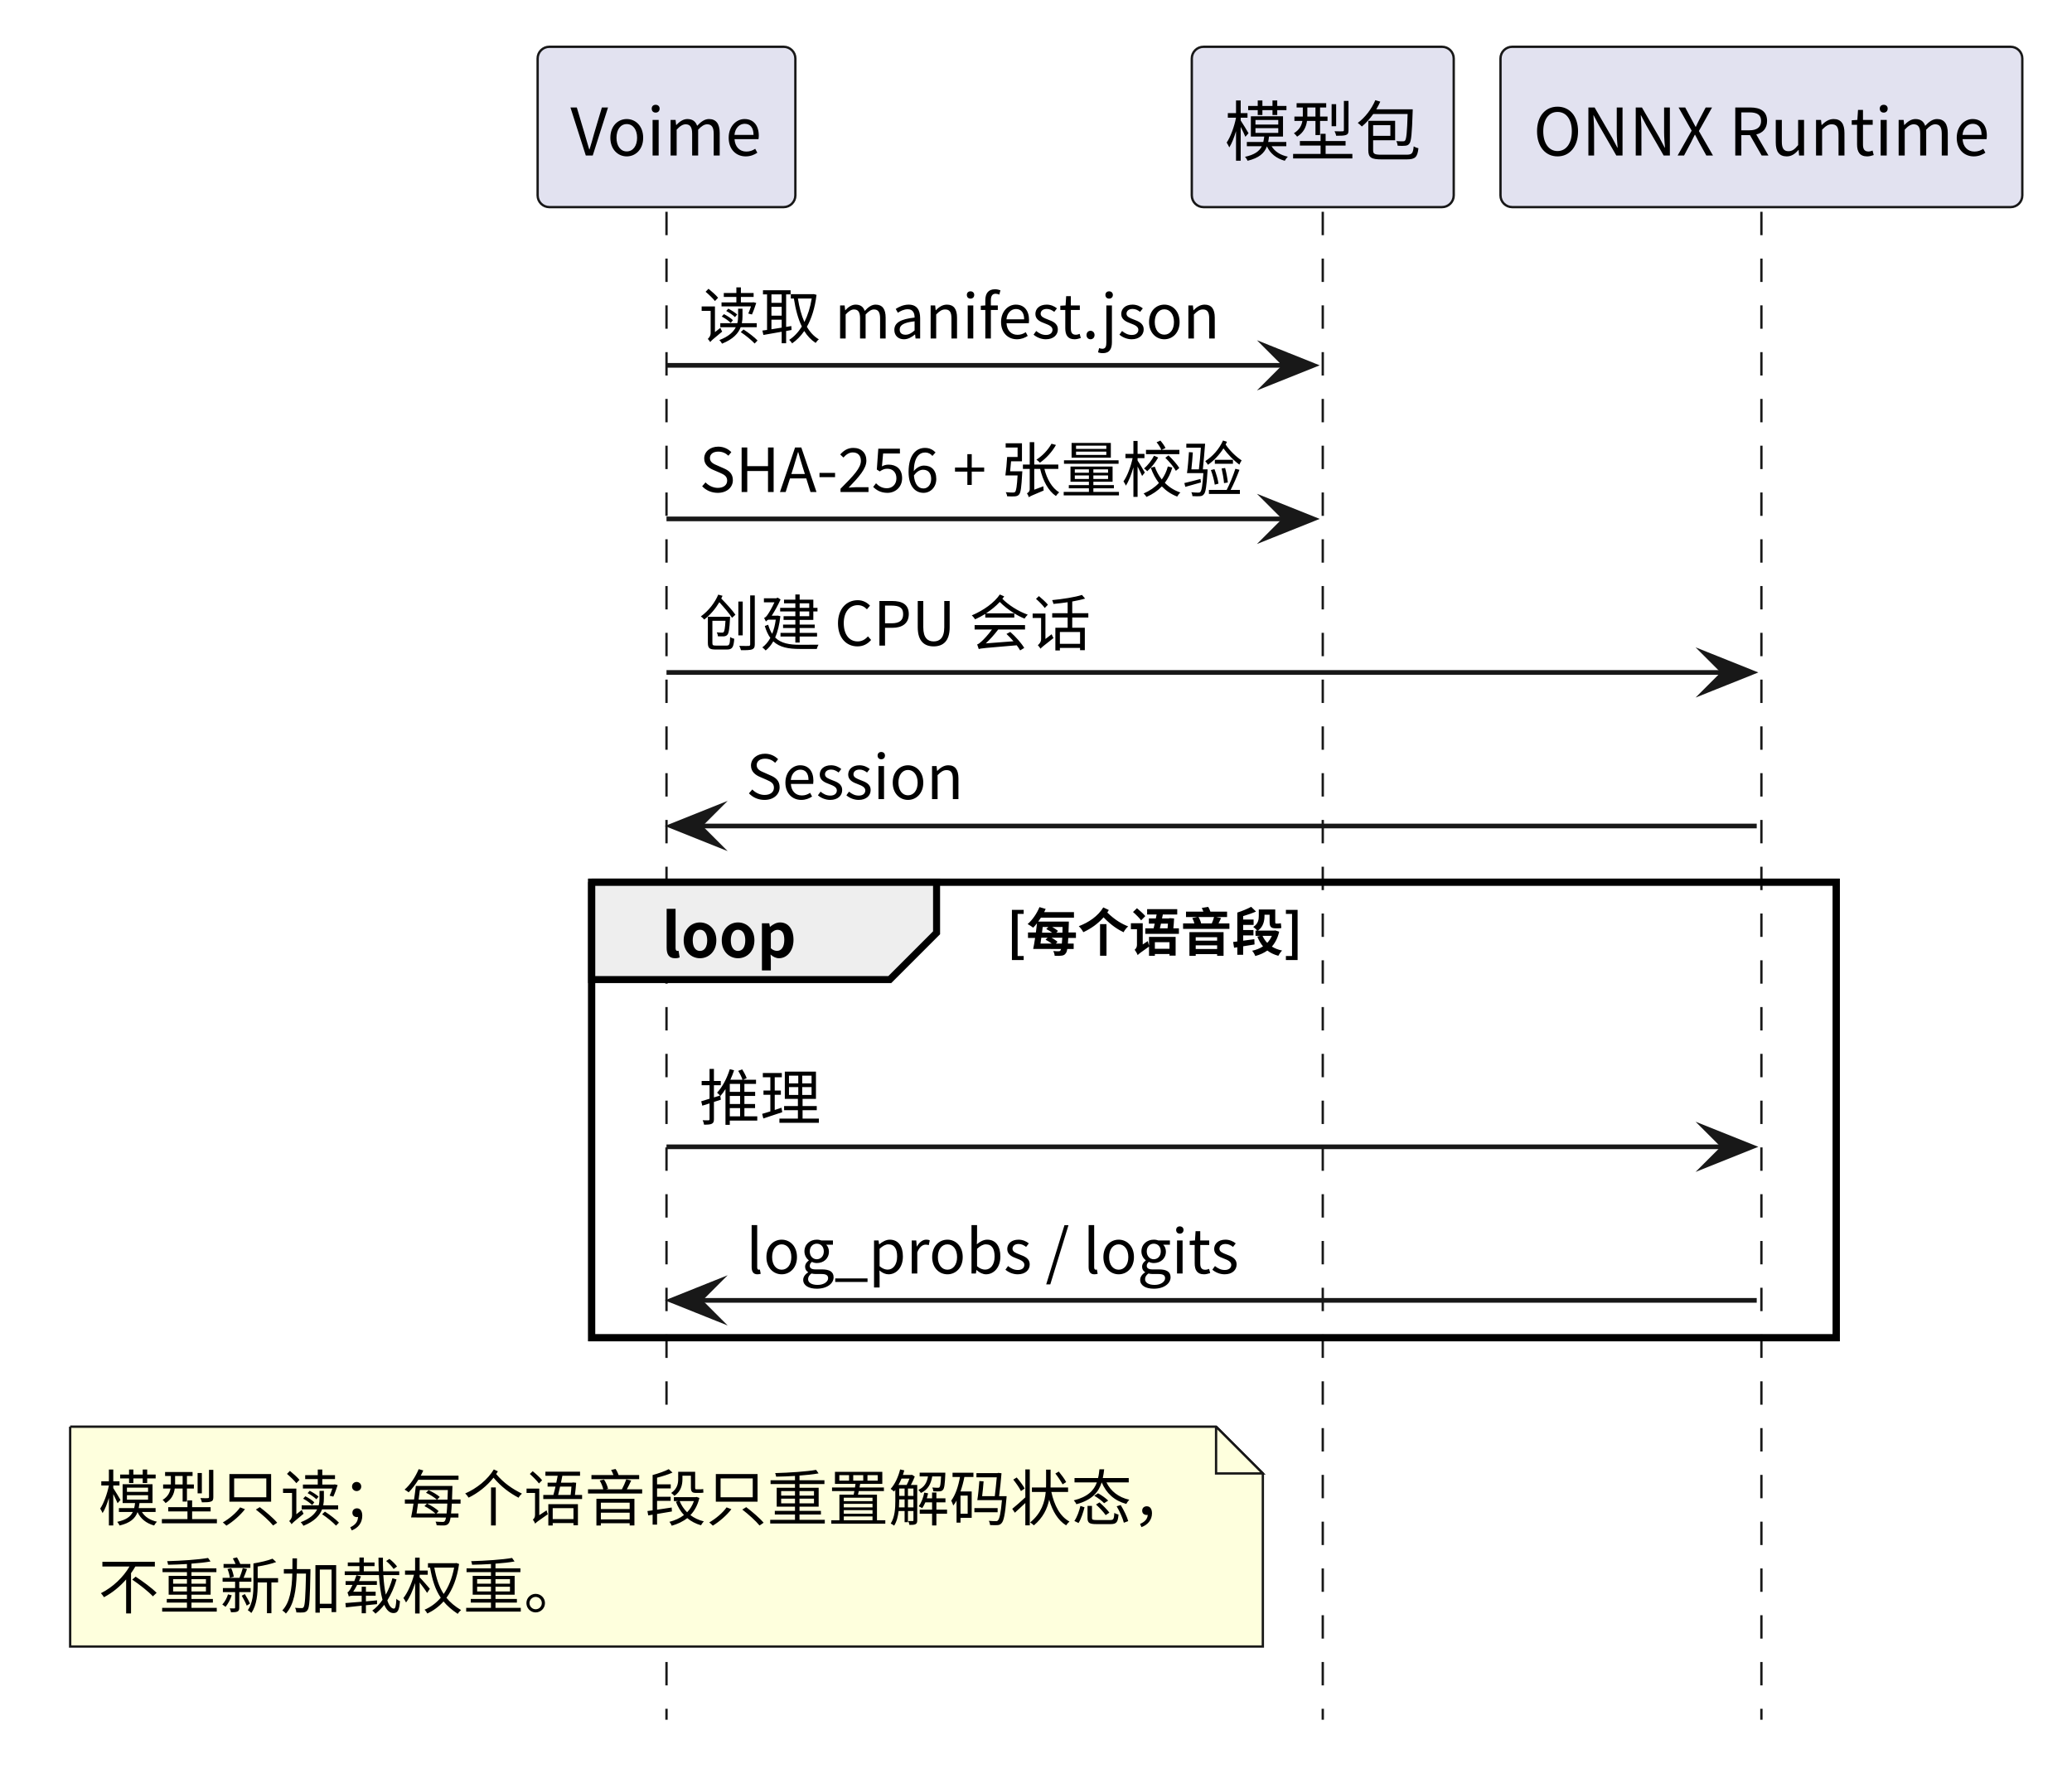
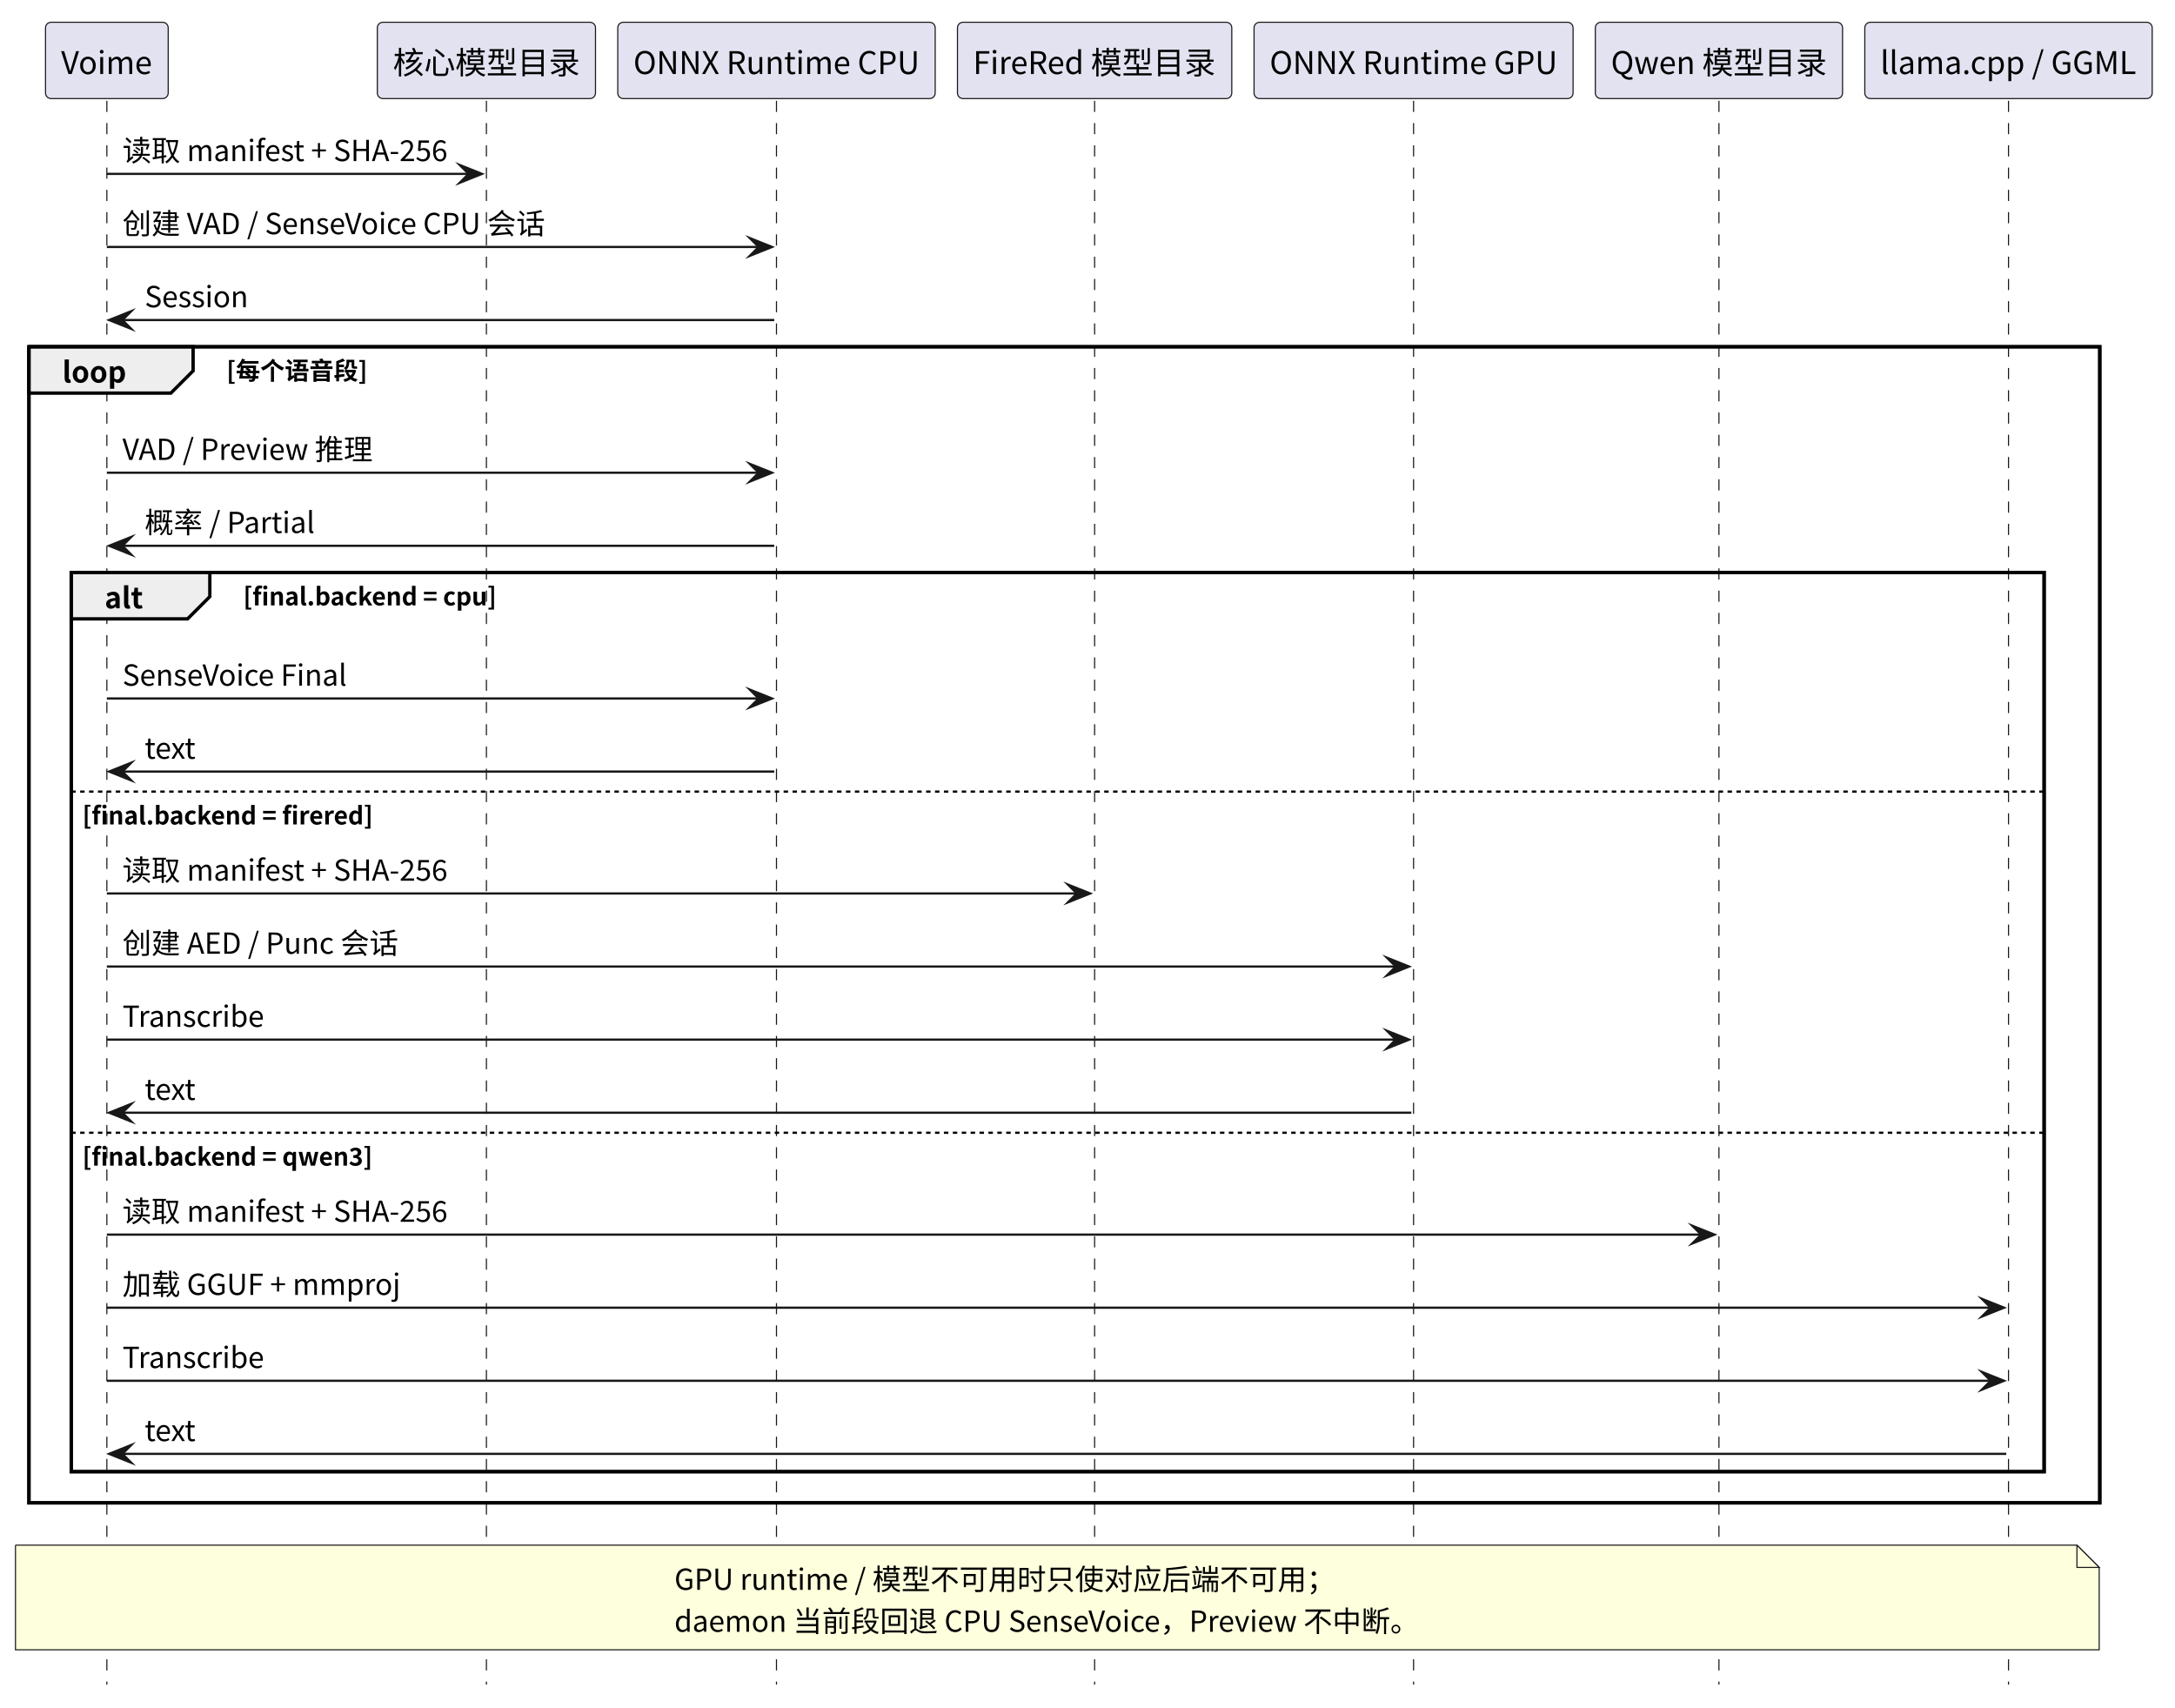
- <svg xmlns="http://www.w3.org/2000/svg" version="1.1" data-diagram-type="SEQUENCE" style="width:443px;height:378px;background:#FFFFFF;" width="443px" height="378px" viewBox="0 0 443 378" zoomAndPan="magnify" preserveAspectRatio="none" contentStyleType="text/css">
+ <svg xmlns="http://www.w3.org/2000/svg" version="1.1" data-diagram-type="SEQUENCE" style="width:977px;height:767px;background:#FFFFFF;" width="977px" height="767px" viewBox="0 0 977 767" zoomAndPan="magnify" preserveAspectRatio="none" contentStyleType="text/css">
  <defs />
  <g font-family="sans-serif" lengthAdjust="spacing">
-     <rect x="126.5" y="188.568" width="266.094" height="97.4" fill="none" style="stroke:#000;stroke-width:1.5;" />
+     <rect x="13" y="155.744" width="930.212" height="519.248" fill="none" style="stroke:#000;stroke-width:1.5;" />
+     <rect x="32" y="257.144" width="886.212" height="403.848" fill="none" style="stroke:#000;stroke-width:1.5;" />
    <g>
-       <rect x="139" y="45.272" width="8" height="322.344" fill="#000" fill-opacity="0" />
-       <line x1="142.5" y1="45.272" x2="142.5" y2="367.616" style="stroke:#181818;stroke-width:0.5;stroke-dasharray:5,5;" />
+       <rect x="44.5" y="45.272" width="8" height="711.368" fill="#000" fill-opacity="0" />
+       <line x1="48" y1="45.272" x2="48" y2="756.64" style="stroke:#181818;stroke-width:0.5;stroke-dasharray:5,5;" />
    </g>
    <g>
-       <rect x="279.311" y="45.272" width="8" height="322.344" fill="#000" fill-opacity="0" />
-       <line x1="282.811" y1="45.272" x2="282.811" y2="367.616" style="stroke:#181818;stroke-width:0.5;stroke-dasharray:5,5;" />
+       <rect x="214.997" y="45.272" width="8" height="711.368" fill="#000" fill-opacity="0" />
+       <line x1="218.497" y1="45.272" x2="218.497" y2="756.64" style="stroke:#181818;stroke-width:0.5;stroke-dasharray:5,5;" />
    </g>
    <g>
-       <rect x="373.094" y="45.272" width="8" height="322.344" fill="#000" fill-opacity="0" />
-       <line x1="376.594" y1="45.272" x2="376.594" y2="367.616" style="stroke:#181818;stroke-width:0.5;stroke-dasharray:5,5;" />
+       <rect x="345.292" y="45.272" width="8" height="711.368" fill="#000" fill-opacity="0" />
+       <line x1="348.792" y1="45.272" x2="348.792" y2="756.64" style="stroke:#181818;stroke-width:0.5;stroke-dasharray:5,5;" />
    </g>
-     <rect x="114.948" y="10" width="55.104" height="34.272" fill="#E2E2F0" style="stroke:#181818;stroke-width:0.5;" rx="2.5" ry="2.5" />
-     <text x="121.948" y="33.24" fill="#000" font-size="14" textLength="41.104" font-family="'Noto Sans CJK SC'">Voime</text>
-     <rect x="254.811" y="10" width="56" height="34.272" fill="#E2E2F0" style="stroke:#181818;stroke-width:0.5;" rx="2.5" ry="2.5" />
-     <text x="261.811" y="33.24" fill="#000" font-size="14" textLength="42" font-family="'Noto Sans CJK SC'">模型包</text>
-     <rect x="320.811" y="10" width="111.566" height="34.272" fill="#E2E2F0" style="stroke:#181818;stroke-width:0.5;" rx="2.5" ry="2.5" />
-     <text x="327.811" y="33.24" fill="#000" font-size="14" textLength="97.566" font-family="'Noto Sans CJK SC'">ONNX Runtime</text>
-     <polygon points="270.811,74.096,280.811,78.096,270.811,82.096,274.811,78.096" fill="#181818" style="stroke:#181818;stroke-width:1;stroke-linejoin:miter;stroke-miterlimit:10;" />
-     <line x1="142.5" y1="78.096" x2="276.811" y2="78.096" style="stroke:#181818;stroke-width:1;" />
-     <text x="149.5" y="72.352" fill="#000" font-size="13" textLength="111.267" font-family="'Noto Sans CJK SC'">读取 manifest.json</text>
-     <polygon points="270.811,106.92,280.811,110.92,270.811,114.92,274.811,110.92" fill="#181818" style="stroke:#181818;stroke-width:1;stroke-linejoin:miter;stroke-miterlimit:10;" />
-     <line x1="142.5" y1="110.92" x2="276.811" y2="110.92" style="stroke:#181818;stroke-width:1;" />
-     <text x="149.5" y="105.176" fill="#000" font-size="13" textLength="116.311" font-family="'Noto Sans CJK SC'">SHA-256 + 张量校验</text>
-     <polygon points="364.594,139.744,374.594,143.744,364.594,147.744,368.594,143.744" fill="#181818" style="stroke:#181818;stroke-width:1;stroke-linejoin:miter;stroke-miterlimit:10;" />
-     <line x1="142.5" y1="143.744" x2="370.594" y2="143.744" style="stroke:#181818;stroke-width:1;" />
-     <text x="149.5" y="138" fill="#000" font-size="13" textLength="83.72" font-family="'Noto Sans CJK SC'">创建 CPU 会话</text>
-     <polygon points="153.5,172.568,143.5,176.568,153.5,180.568,149.5,176.568" fill="#181818" style="stroke:#181818;stroke-width:1;stroke-linejoin:miter;stroke-miterlimit:10;" />
-     <line x1="147.5" y1="176.568" x2="375.594" y2="176.568" style="stroke:#181818;stroke-width:1;" />
-     <text x="159.5" y="170.824" fill="#000" font-size="13" textLength="46.501" font-family="'Noto Sans CJK SC'">Session</text>
-     <path d="M126.5,188.568 L200.243,188.568 L200.243,199.392 L190.243,209.392 L126.5,209.392 L126.5,188.568" style="stroke:#000;stroke-width:1.5;" fill="#EEE" />
-     <rect x="126.5" y="188.568" width="266.094" height="97.4" fill="none" style="stroke:#000;stroke-width:1.5;" />
-     <text x="141.5" y="204.648" fill="#000" font-size="13" textLength="28.743" font-weight="700" font-family="'Noto Sans CJK SC'">loop</text>
-     <text x="215.243" y="203.328" fill="#000" font-size="11" textLength="63.316" font-weight="700" font-family="'Noto Sans CJK SC'">[每个语音段]</text>
-     <polygon points="364.594,241.144,374.594,245.144,364.594,249.144,368.594,245.144" fill="#181818" style="stroke:#181818;stroke-width:1;stroke-linejoin:miter;stroke-miterlimit:10;" />
-     <line x1="142.5" y1="245.144" x2="370.594" y2="245.144" style="stroke:#181818;stroke-width:1;" />
-     <text x="149.5" y="239.4" fill="#000" font-size="13" textLength="26" font-family="'Noto Sans CJK SC'">推理</text>
-     <polygon points="153.5,273.968,143.5,277.968,153.5,281.968,149.5,277.968" fill="#181818" style="stroke:#181818;stroke-width:1;stroke-linejoin:miter;stroke-miterlimit:10;" />
-     <line x1="147.5" y1="277.968" x2="375.594" y2="277.968" style="stroke:#181818;stroke-width:1;" />
-     <text x="159.5" y="272.224" fill="#000" font-size="13" textLength="105.651" font-family="'Noto Sans CJK SC'">log_probs / logits</text>
-     <path d="M15,304.968 L15,351.968 L270,351.968 L270,314.968 L260,304.968 L15,304.968" style="stroke:#181818;stroke-width:0.5;" fill="#FEFFDD" />
-     <path d="M260,304.968 L260,314.968 L270,314.968 L260,304.968" style="stroke:#181818;stroke-width:0.5;" fill="#FEFFDD" />
-     <text x="21" y="325.048" fill="#000" font-size="13" textLength="234" font-family="'Noto Sans CJK SC'">模型只读；每个语音段只重置解码状态，</text>
-     <text x="21" y="343.872" fill="#000" font-size="13" textLength="104" font-family="'Noto Sans CJK SC'">不重新加载权重。</text>
+     <g>
+       <rect x="488.2" y="45.272" width="8" height="711.368" fill="#000" fill-opacity="0" />
+       <line x1="491.7" y1="45.272" x2="491.7" y2="756.64" style="stroke:#181818;stroke-width:0.5;stroke-dasharray:5,5;" />
+     </g>
+     <g>
+       <rect x="631.466" y="45.272" width="8" height="711.368" fill="#000" fill-opacity="0" />
+       <line x1="634.966" y1="45.272" x2="634.966" y2="756.64" style="stroke:#181818;stroke-width:0.5;stroke-dasharray:5,5;" />
+     </g>
+     <g>
+       <rect x="768.641" y="45.272" width="8" height="711.368" fill="#000" fill-opacity="0" />
+       <line x1="772.141" y1="45.272" x2="772.141" y2="756.64" style="stroke:#181818;stroke-width:0.5;stroke-dasharray:5,5;" />
+     </g>
+     <g>
+       <rect x="898.712" y="45.272" width="8" height="711.368" fill="#000" fill-opacity="0" />
+       <line x1="902.212" y1="45.272" x2="902.212" y2="756.64" style="stroke:#181818;stroke-width:0.5;stroke-dasharray:5,5;" />
+     </g>
+     <rect x="20.448" y="10" width="55.104" height="34.272" fill="#E2E2F0" style="stroke:#181818;stroke-width:0.5;" rx="2.5" ry="2.5" />
+     <text x="27.448" y="33.24" fill="#000" font-size="14" textLength="41.104" font-family="'Noto Sans CJK SC'">Voime</text>
+     <rect x="169.497" y="10" width="98" height="34.272" fill="#E2E2F0" style="stroke:#181818;stroke-width:0.5;" rx="2.5" ry="2.5" />
+     <text x="176.497" y="33.24" fill="#000" font-size="14" textLength="84" font-family="'Noto Sans CJK SC'">核心模型目录</text>
+     <rect x="277.497" y="10" width="142.59" height="34.272" fill="#E2E2F0" style="stroke:#181818;stroke-width:0.5;" rx="2.5" ry="2.5" />
+     <text x="284.497" y="33.24" fill="#000" font-size="14" textLength="128.59" font-family="'Noto Sans CJK SC'">ONNX Runtime CPU</text>
+     <rect x="430.086" y="10" width="123.228" height="34.272" fill="#E2E2F0" style="stroke:#181818;stroke-width:0.5;" rx="2.5" ry="2.5" />
+     <text x="437.086" y="33.24" fill="#000" font-size="14" textLength="109.228" font-family="'Noto Sans CJK SC'">FireRed 模型目录</text>
+     <rect x="563.314" y="10" width="143.304" height="34.272" fill="#E2E2F0" style="stroke:#181818;stroke-width:0.5;" rx="2.5" ry="2.5" />
+     <text x="570.314" y="33.24" fill="#000" font-size="14" textLength="129.304" font-family="'Noto Sans CJK SC'">ONNX Runtime GPU</text>
+     <rect x="716.618" y="10" width="111.048" height="34.272" fill="#E2E2F0" style="stroke:#181818;stroke-width:0.5;" rx="2.5" ry="2.5" />
+     <text x="723.618" y="33.24" fill="#000" font-size="14" textLength="97.048" font-family="'Noto Sans CJK SC'">Qwen 模型目录</text>
+     <rect x="837.665" y="10" width="129.094" height="34.272" fill="#E2E2F0" style="stroke:#181818;stroke-width:0.5;" rx="2.5" ry="2.5" />
+     <text x="844.665" y="33.24" fill="#000" font-size="14" textLength="115.094" font-family="'Noto Sans CJK SC'">llama.cpp / GGML</text>
+     <polygon points="206.497,74.096,216.497,78.096,206.497,82.096,210.497,78.096" fill="#181818" style="stroke:#181818;stroke-width:1;stroke-linejoin:miter;stroke-miterlimit:10;" />
+     <line x1="48" y1="78.096" x2="212.497" y2="78.096" style="stroke:#181818;stroke-width:1;" />
+     <text x="55" y="72.352" fill="#000" font-size="13" textLength="146.497" font-family="'Noto Sans CJK SC'">读取 manifest + SHA-256</text>
+     <polygon points="336.792,106.92,346.792,110.92,336.792,114.92,340.792,110.92" fill="#181818" style="stroke:#181818;stroke-width:1;stroke-linejoin:miter;stroke-miterlimit:10;" />
+     <line x1="48" y1="110.92" x2="342.792" y2="110.92" style="stroke:#181818;stroke-width:1;" />
+     <text x="55" y="105.176" fill="#000" font-size="13" textLength="190.801" font-family="'Noto Sans CJK SC'">创建 VAD / SenseVoice CPU 会话</text>
+     <polygon points="59,139.744,49,143.744,59,147.744,55,143.744" fill="#181818" style="stroke:#181818;stroke-width:1;stroke-linejoin:miter;stroke-miterlimit:10;" />
+     <line x1="53" y1="143.744" x2="347.792" y2="143.744" style="stroke:#181818;stroke-width:1;" />
+     <text x="65" y="138" fill="#000" font-size="13" textLength="46.501" font-family="'Noto Sans CJK SC'">Session</text>
+     <path d="M13,155.744 L86.743,155.744 L86.743,166.568 L76.743,176.568 L13,176.568 L13,155.744" style="stroke:#000;stroke-width:1.5;" fill="#EEE" />
+     <rect x="13" y="155.744" width="930.212" height="519.248" fill="none" style="stroke:#000;stroke-width:1.5;" />
+     <text x="28" y="171.824" fill="#000" font-size="13" textLength="28.743" font-weight="700" font-family="'Noto Sans CJK SC'">loop</text>
+     <text x="101.743" y="170.504" fill="#000" font-size="11" textLength="63.316" font-weight="700" font-family="'Noto Sans CJK SC'">[每个语音段]</text>
+     <polygon points="336.792,208.32,346.792,212.32,336.792,216.32,340.792,212.32" fill="#181818" style="stroke:#181818;stroke-width:1;stroke-linejoin:miter;stroke-miterlimit:10;" />
+     <line x1="48" y1="212.32" x2="342.792" y2="212.32" style="stroke:#181818;stroke-width:1;" />
+     <text x="55" y="206.576" fill="#000" font-size="13" textLength="112.606" font-family="'Noto Sans CJK SC'">VAD / Preview 推理</text>
+     <polygon points="59,241.144,49,245.144,59,249.144,55,245.144" fill="#181818" style="stroke:#181818;stroke-width:1;stroke-linejoin:miter;stroke-miterlimit:10;" />
+     <line x1="53" y1="245.144" x2="347.792" y2="245.144" style="stroke:#181818;stroke-width:1;" />
+     <text x="65" y="239.4" fill="#000" font-size="13" textLength="76.999" font-family="'Noto Sans CJK SC'">概率 / Partial</text>
+     <path d="M32,257.144 L94.251,257.144 L94.251,267.968 L84.251,277.968 L32,277.968 L32,257.144" style="stroke:#000;stroke-width:1.5;" fill="#EEE" />
+     <rect x="32" y="257.144" width="886.212" height="403.848" fill="none" style="stroke:#000;stroke-width:1.5;" />
+     <text x="47" y="273.224" fill="#000" font-size="13" textLength="17.251" font-weight="700" font-family="'Noto Sans CJK SC'">alt</text>
+     <text x="109.251" y="271.904" fill="#000" font-size="11" textLength="114.267" font-weight="700" font-family="'Noto Sans CJK SC'">[final.backend = cpu]</text>
+     <polygon points="336.792,309.72,346.792,313.72,336.792,317.72,340.792,313.72" fill="#181818" style="stroke:#181818;stroke-width:1;stroke-linejoin:miter;stroke-miterlimit:10;" />
+     <line x1="48" y1="313.72" x2="342.792" y2="313.72" style="stroke:#181818;stroke-width:1;" />
+     <text x="55" y="307.976" fill="#000" font-size="13" textLength="101.53" font-family="'Noto Sans CJK SC'">SenseVoice Final</text>
+     <polygon points="59,342.544,49,346.544,59,350.544,55,346.544" fill="#181818" style="stroke:#181818;stroke-width:1;stroke-linejoin:miter;stroke-miterlimit:10;" />
+     <line x1="53" y1="346.544" x2="347.792" y2="346.544" style="stroke:#181818;stroke-width:1;" />
+     <text x="65" y="340.8" fill="#000" font-size="13" textLength="23.478" font-family="'Noto Sans CJK SC'">text</text>
+     <line x1="32" y1="355.544" x2="918.212" y2="355.544" style="stroke:#000;stroke-width:1;stroke-dasharray:2,2;" />
+     <text x="37" y="370.304" fill="#000" font-size="11" textLength="131.273" font-weight="700" font-family="'Noto Sans CJK SC'">[final.backend = firered]</text>
+     <polygon points="479.7,397.296,489.7,401.296,479.7,405.296,483.7,401.296" fill="#181818" style="stroke:#181818;stroke-width:1;stroke-linejoin:miter;stroke-miterlimit:10;" />
+     <line x1="48" y1="401.296" x2="485.7" y2="401.296" style="stroke:#181818;stroke-width:1;" />
+     <text x="55" y="395.552" fill="#000" font-size="13" textLength="146.497" font-family="'Noto Sans CJK SC'">读取 manifest + SHA-256</text>
+     <polygon points="622.966,430.12,632.966,434.12,622.966,438.12,626.966,434.12" fill="#181818" style="stroke:#181818;stroke-width:1;stroke-linejoin:miter;stroke-miterlimit:10;" />
+     <line x1="48" y1="434.12" x2="628.966" y2="434.12" style="stroke:#181818;stroke-width:1;" />
+     <text x="55" y="428.376" fill="#000" font-size="13" textLength="123.929" font-family="'Noto Sans CJK SC'">创建 AED / Punc 会话</text>
+     <polygon points="622.966,462.944,632.966,466.944,622.966,470.944,626.966,466.944" fill="#181818" style="stroke:#181818;stroke-width:1;stroke-linejoin:miter;stroke-miterlimit:10;" />
+     <line x1="48" y1="466.944" x2="628.966" y2="466.944" style="stroke:#181818;stroke-width:1;" />
+     <text x="55" y="461.2" fill="#000" font-size="13" textLength="64.649" font-family="'Noto Sans CJK SC'">Transcribe</text>
+     <polygon points="59,495.768,49,499.768,59,503.768,55,499.768" fill="#181818" style="stroke:#181818;stroke-width:1;stroke-linejoin:miter;stroke-miterlimit:10;" />
+     <line x1="53" y1="499.768" x2="633.966" y2="499.768" style="stroke:#181818;stroke-width:1;" />
+     <text x="65" y="494.024" fill="#000" font-size="13" textLength="23.478" font-family="'Noto Sans CJK SC'">text</text>
+     <line x1="32" y1="508.768" x2="918.212" y2="508.768" style="stroke:#000;stroke-width:1;stroke-dasharray:2,2;" />
+     <text x="37" y="523.528" fill="#000" font-size="11" textLength="130.888" font-weight="700" font-family="'Noto Sans CJK SC'">[final.backend = qwen3]</text>
+     <polygon points="760.141,550.52,770.141,554.52,760.141,558.52,764.141,554.52" fill="#181818" style="stroke:#181818;stroke-width:1;stroke-linejoin:miter;stroke-miterlimit:10;" />
+     <line x1="48" y1="554.52" x2="766.141" y2="554.52" style="stroke:#181818;stroke-width:1;" />
+     <text x="55" y="548.776" fill="#000" font-size="13" textLength="146.497" font-family="'Noto Sans CJK SC'">读取 manifest + SHA-256</text>
+     <polygon points="890.212,583.344,900.212,587.344,890.212,591.344,894.212,587.344" fill="#181818" style="stroke:#181818;stroke-width:1;stroke-linejoin:miter;stroke-miterlimit:10;" />
+     <line x1="48" y1="587.344" x2="896.212" y2="587.344" style="stroke:#181818;stroke-width:1;" />
+     <text x="55" y="581.6" fill="#000" font-size="13" textLength="125.047" font-family="'Noto Sans CJK SC'">加载 GGUF + mmproj</text>
+     <polygon points="890.212,616.168,900.212,620.168,890.212,624.168,894.212,620.168" fill="#181818" style="stroke:#181818;stroke-width:1;stroke-linejoin:miter;stroke-miterlimit:10;" />
+     <line x1="48" y1="620.168" x2="896.212" y2="620.168" style="stroke:#181818;stroke-width:1;" />
+     <text x="55" y="614.424" fill="#000" font-size="13" textLength="64.649" font-family="'Noto Sans CJK SC'">Transcribe</text>
+     <polygon points="59,648.992,49,652.992,59,656.992,55,652.992" fill="#181818" style="stroke:#181818;stroke-width:1;stroke-linejoin:miter;stroke-miterlimit:10;" />
+     <line x1="53" y1="652.992" x2="901.212" y2="652.992" style="stroke:#181818;stroke-width:1;" />
+     <text x="65" y="647.248" fill="#000" font-size="13" textLength="23.478" font-family="'Noto Sans CJK SC'">text</text>
+     <path d="M6.951,693.992 L6.951,740.992 L942.951,740.992 L942.951,703.992 L932.951,693.992 L6.951,693.992" style="stroke:#181818;stroke-width:0.5;" fill="#FEFFDD" />
+     <path d="M932.951,693.992 L932.951,703.992 L942.951,703.992 L932.951,693.992" style="stroke:#181818;stroke-width:0.5;" fill="#FEFFDD" />
+     <text x="302.932" y="714.072" fill="#000" font-size="13" textLength="296.972" font-family="'Noto Sans CJK SC'">GPU runtime / 模型不可用时只使对应后端不可用；</text>
+     <text x="302.932" y="732.896" fill="#000" font-size="13" textLength="335.348" font-family="'Noto Sans CJK SC'">daemon 当前段回退 CPU SenseVoice，Preview 不中断。</text>
  </g>
</svg>
